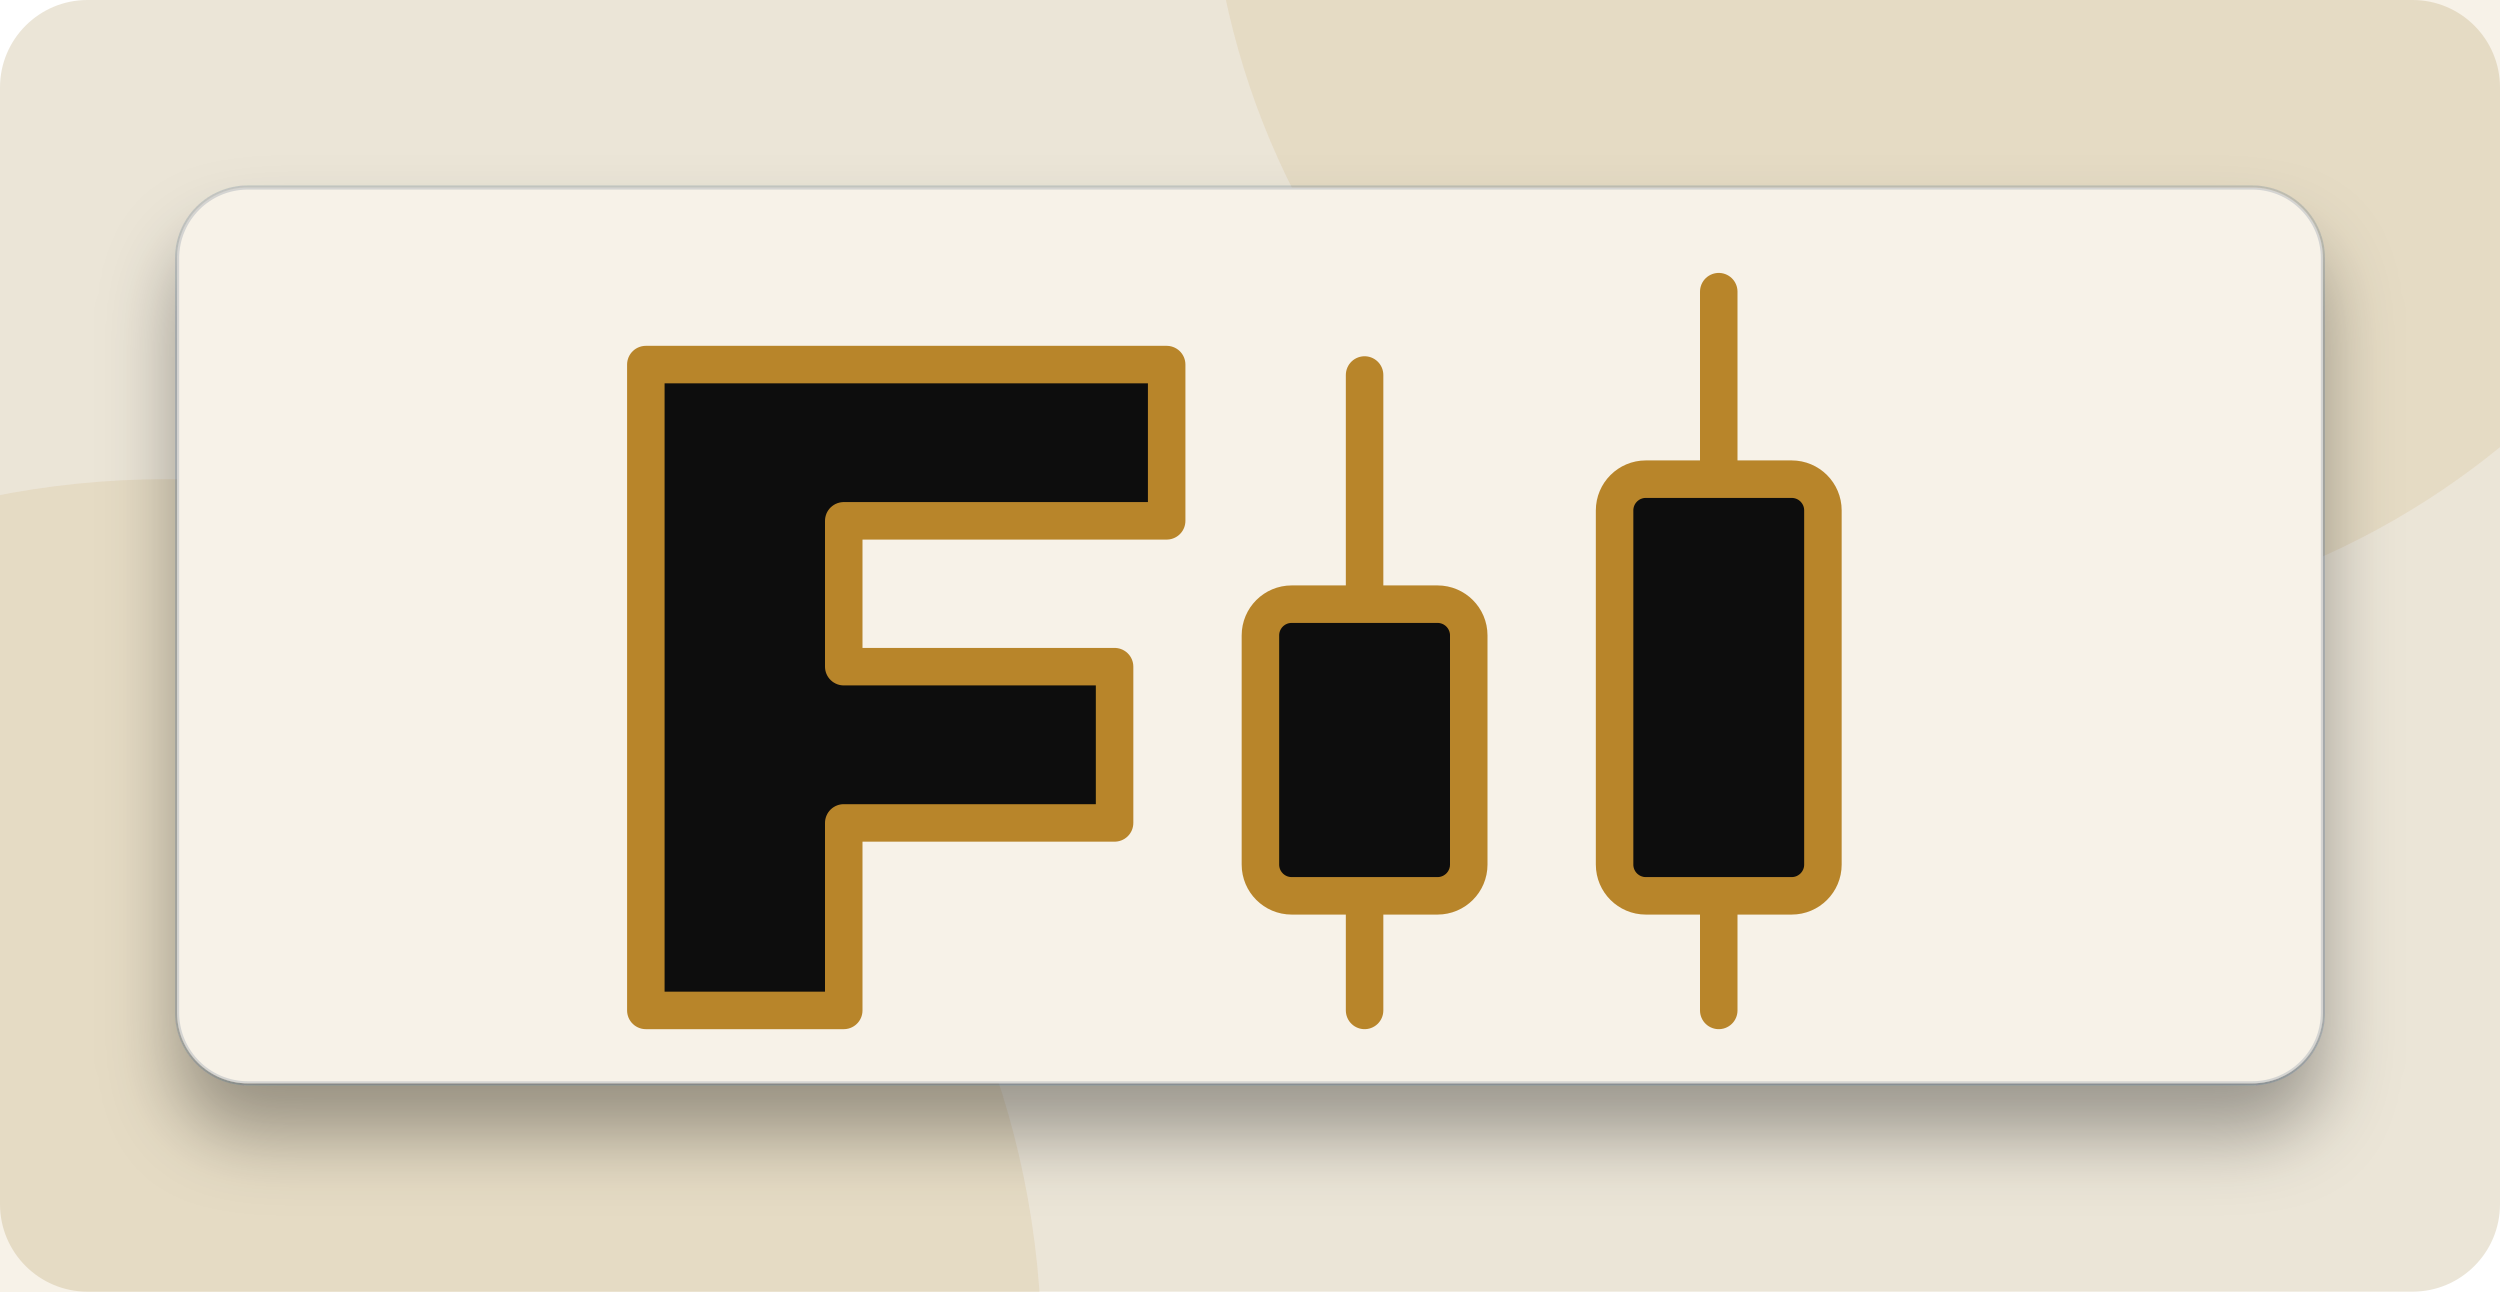
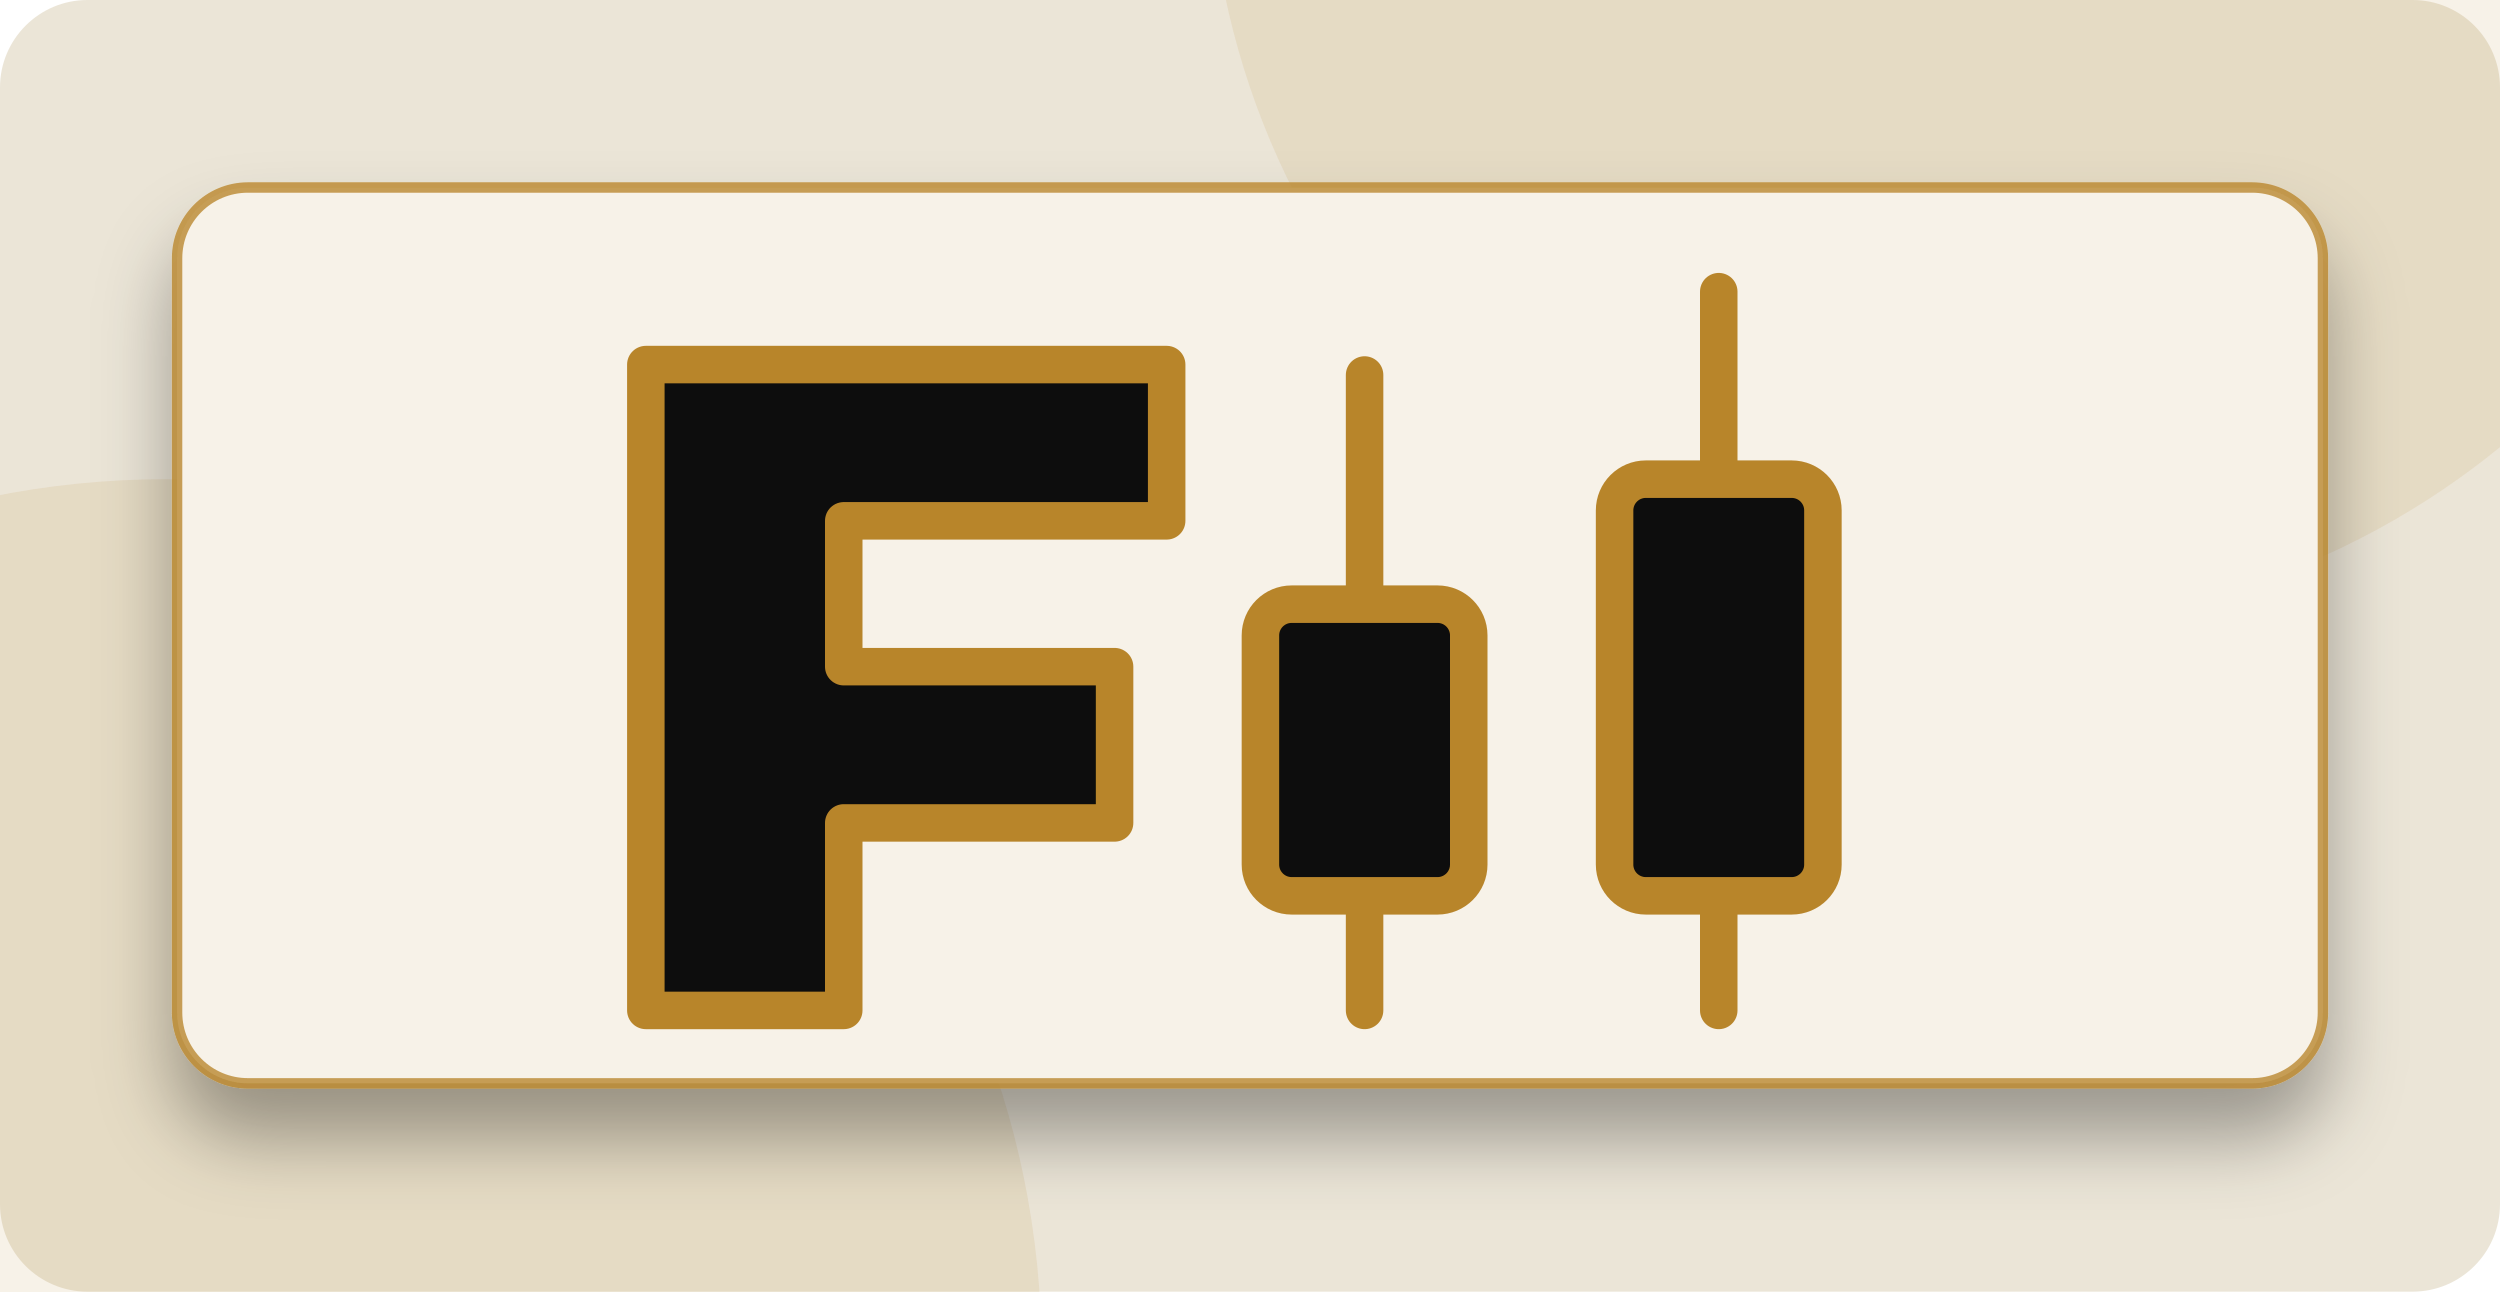
<svg xmlns="http://www.w3.org/2000/svg" width="1200" height="620" viewBox="0 0 1200 620" role="img" aria-labelledby="title desc">
  <defs>
    <filter id="shadow" x="-20%" y="-20%" width="140%" height="140%">
      <feDropShadow dx="0" dy="24" stdDeviation="18" flood-color="#000000" flood-opacity=".34" />
    </filter>
  </defs>
  <rect width="1200" height="620" rx="42" fill="#ebe5d7" />
  <circle cx="960" cy="-80" r="380" fill="#b8852b" opacity=".11" />
  <circle cx="80" cy="650" r="420" fill="#b8852b" opacity=".11" />
  <g filter="url(#shadow)">
-     <rect x="85" y="90" width="1030" height="430" rx="34" fill="#f7f2e8" stroke="#1a3458" stroke-opacity=".16" stroke-width="2" />
+     <rect x="85" y="90" width="1030" height="430" rx="34" fill="#f7f2e8" stroke="#b8852b" stroke-opacity=".78" stroke-width="5" />
    <g transform="translate(170 95)" fill="#0e0c0a" stroke="#b8852b" stroke-width="18">
      <path d="M140 80H390V155H235V225H365V300H235V390H140Z" stroke-linejoin="round" />
      <path d="M485 85V390" fill="none" stroke-linecap="round" />
      <rect x="435" y="195" width="100" height="140" rx="15" />
      <path d="M655 45V390" fill="none" stroke-linecap="round" />
      <rect x="605" y="135" width="100" height="200" rx="15" />
    </g>
  </g>
</svg>
